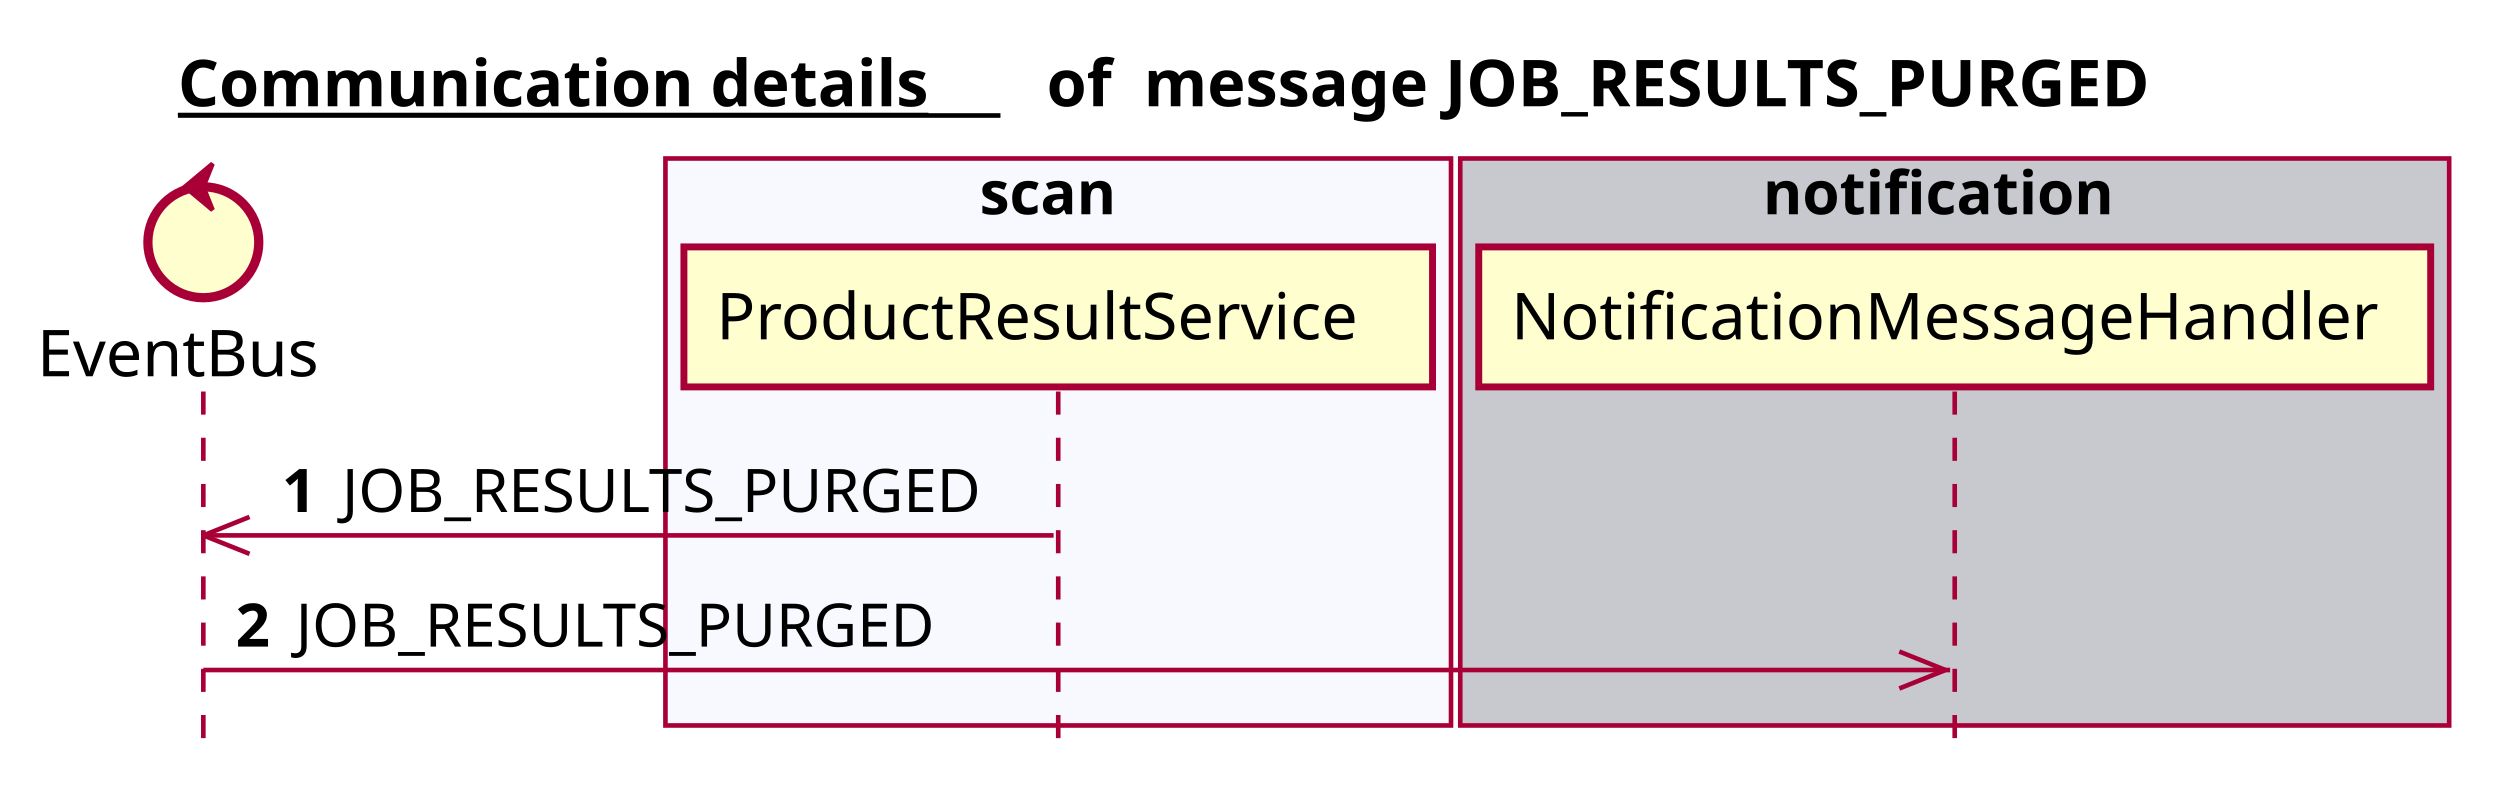
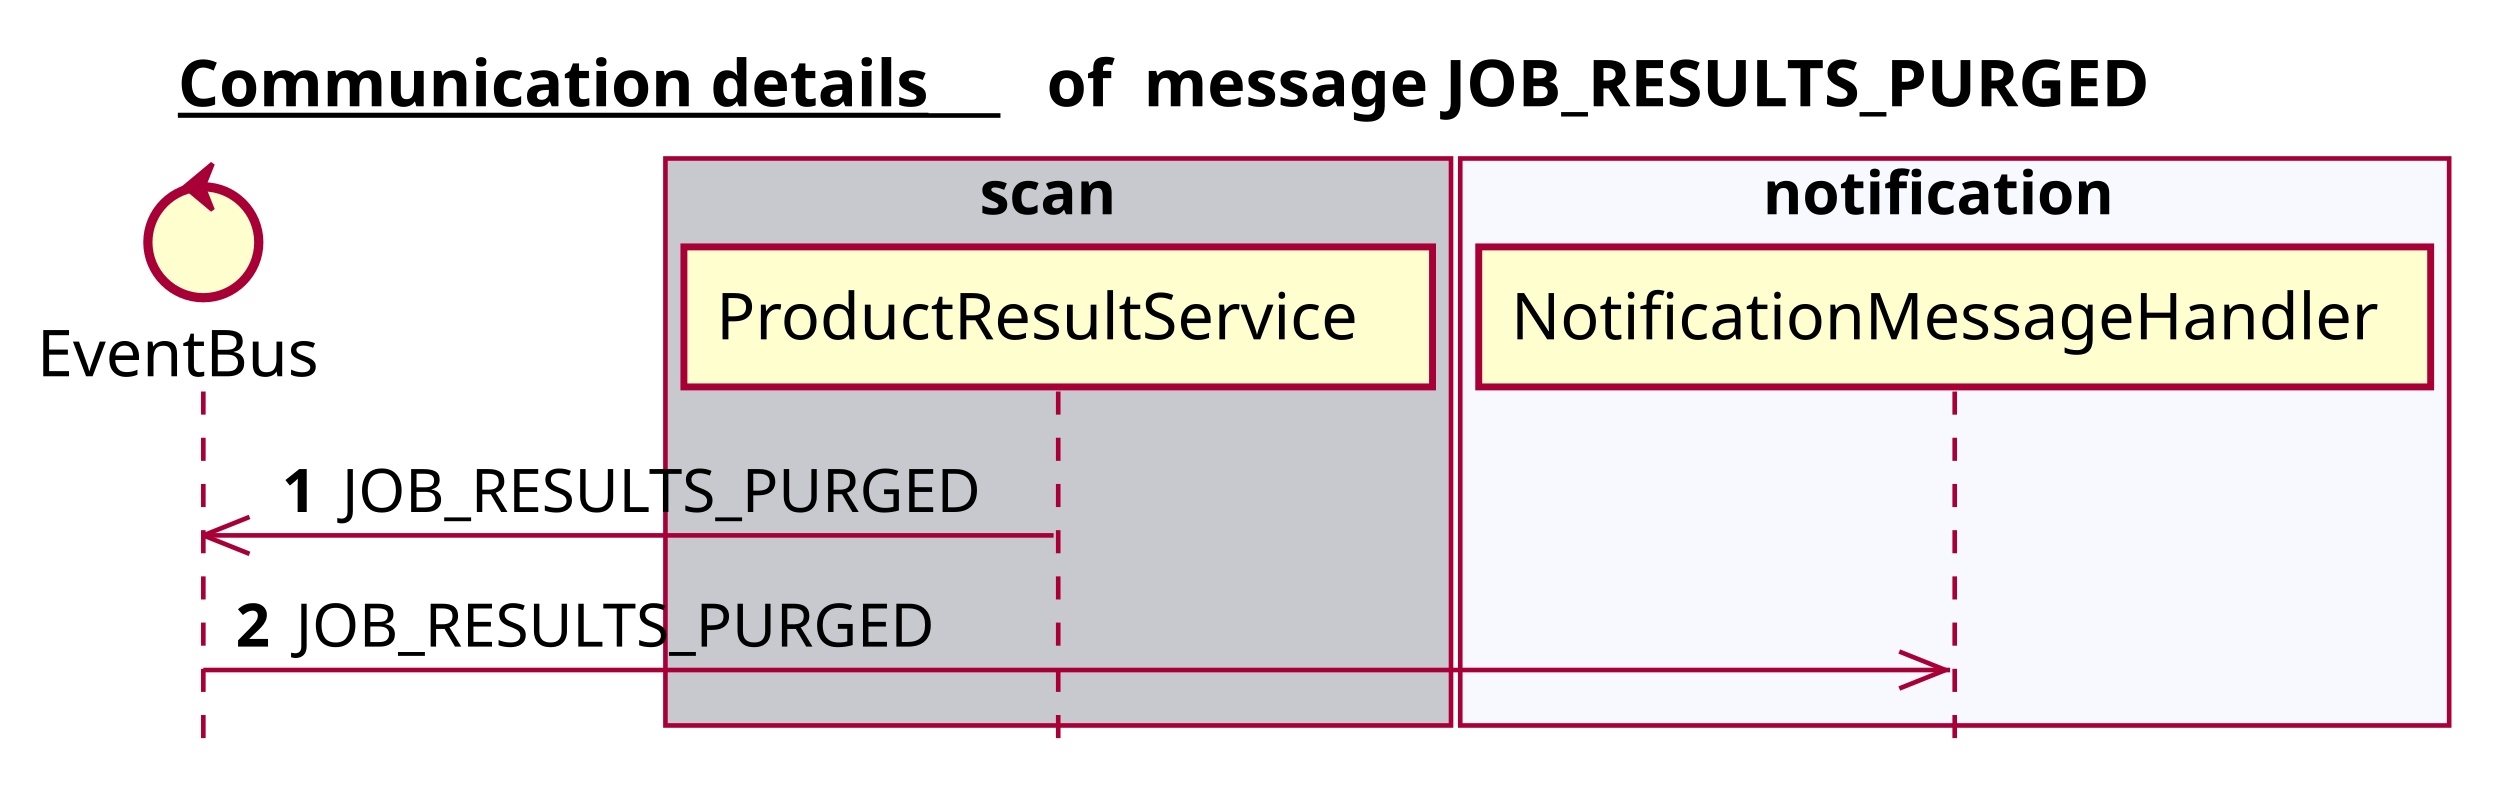
<svg xmlns="http://www.w3.org/2000/svg" contentScriptType="application/ecmascript" contentStyleType="text/css" height="174px" preserveAspectRatio="none" style="width:541px;height:174px;" version="1.1" viewBox="0 0 541 174" width="541px" zoomAndPan="magnify">
  <defs />
  <g>
    <text fill="#000000" font-family="sans-serif" font-size="14" font-weight="bold" lengthAdjust="spacingAndGlyphs" text-decoration="underline" textLength="178" x="38.5" y="22.995">Communication details</text>
    <line style="stroke: #000000; stroke-width: 1.0;" x1="38.5" x2="216.5" y1="24.995" y2="24.995" />
    <text fill="#000000" font-family="sans-serif" font-size="14" font-weight="bold" lengthAdjust="spacingAndGlyphs" textLength="16" x="226.5" y="22.995">of</text>
    <text fill="#000000" font-family="sans-serif" font-size="14" font-weight="bold" lengthAdjust="spacingAndGlyphs" textLength="248" x="247.5" y="22.995">message JOB_RESULTS_PURGED</text>
-     <rect fill="#F8F8FF" height="122.695" style="stroke: #A80036; stroke-width: 1.0;" width="170" x="144" y="34.297" />
+     <rect fill="#C8C8CF" height="122.695" style="stroke: #A80036; stroke-width: 1.0;" width="170" x="144" y="34.297" />
    <text fill="#000000" font-family="sans-serif" font-size="13" font-weight="bold" lengthAdjust="spacingAndGlyphs" textLength="34" x="212" y="46.364">scan</text>
-     <rect fill="#C8C8CF" height="122.695" style="stroke: #A80036; stroke-width: 1.0;" width="214" x="316" y="34.297" />
+     <rect fill="#F8F8FF" height="122.695" style="stroke: #A80036; stroke-width: 1.0;" width="214" x="316" y="34.297" />
    <text fill="#000000" font-family="sans-serif" font-size="13" font-weight="bold" lengthAdjust="spacingAndGlyphs" textLength="83" x="381.5" y="46.364">notification</text>
    <line style="stroke: #A80036; stroke-width: 1.0; stroke-dasharray: 5.0,5.0;" x1="44" x2="44" y1="84.727" y2="162.992" />
    <line style="stroke: #A80036; stroke-width: 1.0; stroke-dasharray: 5.0,5.0;" x1="229" x2="229" y1="84.727" y2="162.992" />
    <line style="stroke: #A80036; stroke-width: 1.0; stroke-dasharray: 5.0,5.0;" x1="423" x2="423" y1="84.727" y2="162.992" />
    <text fill="#000000" font-family="sans-serif" font-size="14" lengthAdjust="spacingAndGlyphs" textLength="66" x="8" y="81.425">EventBus</text>
    <ellipse cx="44" cy="52.43" fill="#FEFECE" rx="12" ry="12" style="stroke: #A80036; stroke-width: 2.0;" />
    <polygon fill="#A80036" points="40,40.43,46,35.43,44,40.43,46,45.43,40,40.43" style="stroke: #A80036; stroke-width: 1.0;" />
    <rect fill="#FEFECE" height="30.297" style="stroke: #A80036; stroke-width: 1.5;" width="162" x="148" y="53.43" />
    <text fill="#000000" font-family="sans-serif" font-size="14" lengthAdjust="spacingAndGlyphs" textLength="148" x="155" y="73.425">ProductResultService</text>
    <rect fill="#FEFECE" height="30.297" style="stroke: #A80036; stroke-width: 1.5;" width="206" x="320" y="53.43" />
    <text fill="#000000" font-family="sans-serif" font-size="14" lengthAdjust="spacingAndGlyphs" textLength="192" x="327" y="73.425">NotificationMessageHandler</text>
    <line style="stroke: #A80036; stroke-width: 1.0;" x1="44" x2="54" y1="115.859" y2="111.859" />
    <line style="stroke: #A80036; stroke-width: 1.0;" x1="44" x2="54" y1="115.859" y2="119.859" />
    <line style="stroke: #A80036; stroke-width: 1.0;" x1="44" x2="228" y1="115.859" y2="115.859" />
    <text fill="#000000" font-family="sans-serif" font-size="13" font-weight="bold" lengthAdjust="spacingAndGlyphs" textLength="9" x="61" y="110.793">1</text>
    <text fill="#000000" font-family="sans-serif" font-size="13" lengthAdjust="spacingAndGlyphs" textLength="148" x="74" y="110.793">JOB_RESULTS_PURGED</text>
    <line style="stroke: #A80036; stroke-width: 1.0;" x1="421" x2="411" y1="144.992" y2="140.992" />
    <line style="stroke: #A80036; stroke-width: 1.0;" x1="421" x2="411" y1="144.992" y2="148.992" />
    <line style="stroke: #A80036; stroke-width: 1.0;" x1="44" x2="422" y1="144.992" y2="144.992" />
    <text fill="#000000" font-family="sans-serif" font-size="13" font-weight="bold" lengthAdjust="spacingAndGlyphs" textLength="9" x="51" y="139.926">2</text>
    <text fill="#000000" font-family="sans-serif" font-size="13" lengthAdjust="spacingAndGlyphs" textLength="148" x="64" y="139.926">JOB_RESULTS_PURGED</text>
  </g>
</svg>
